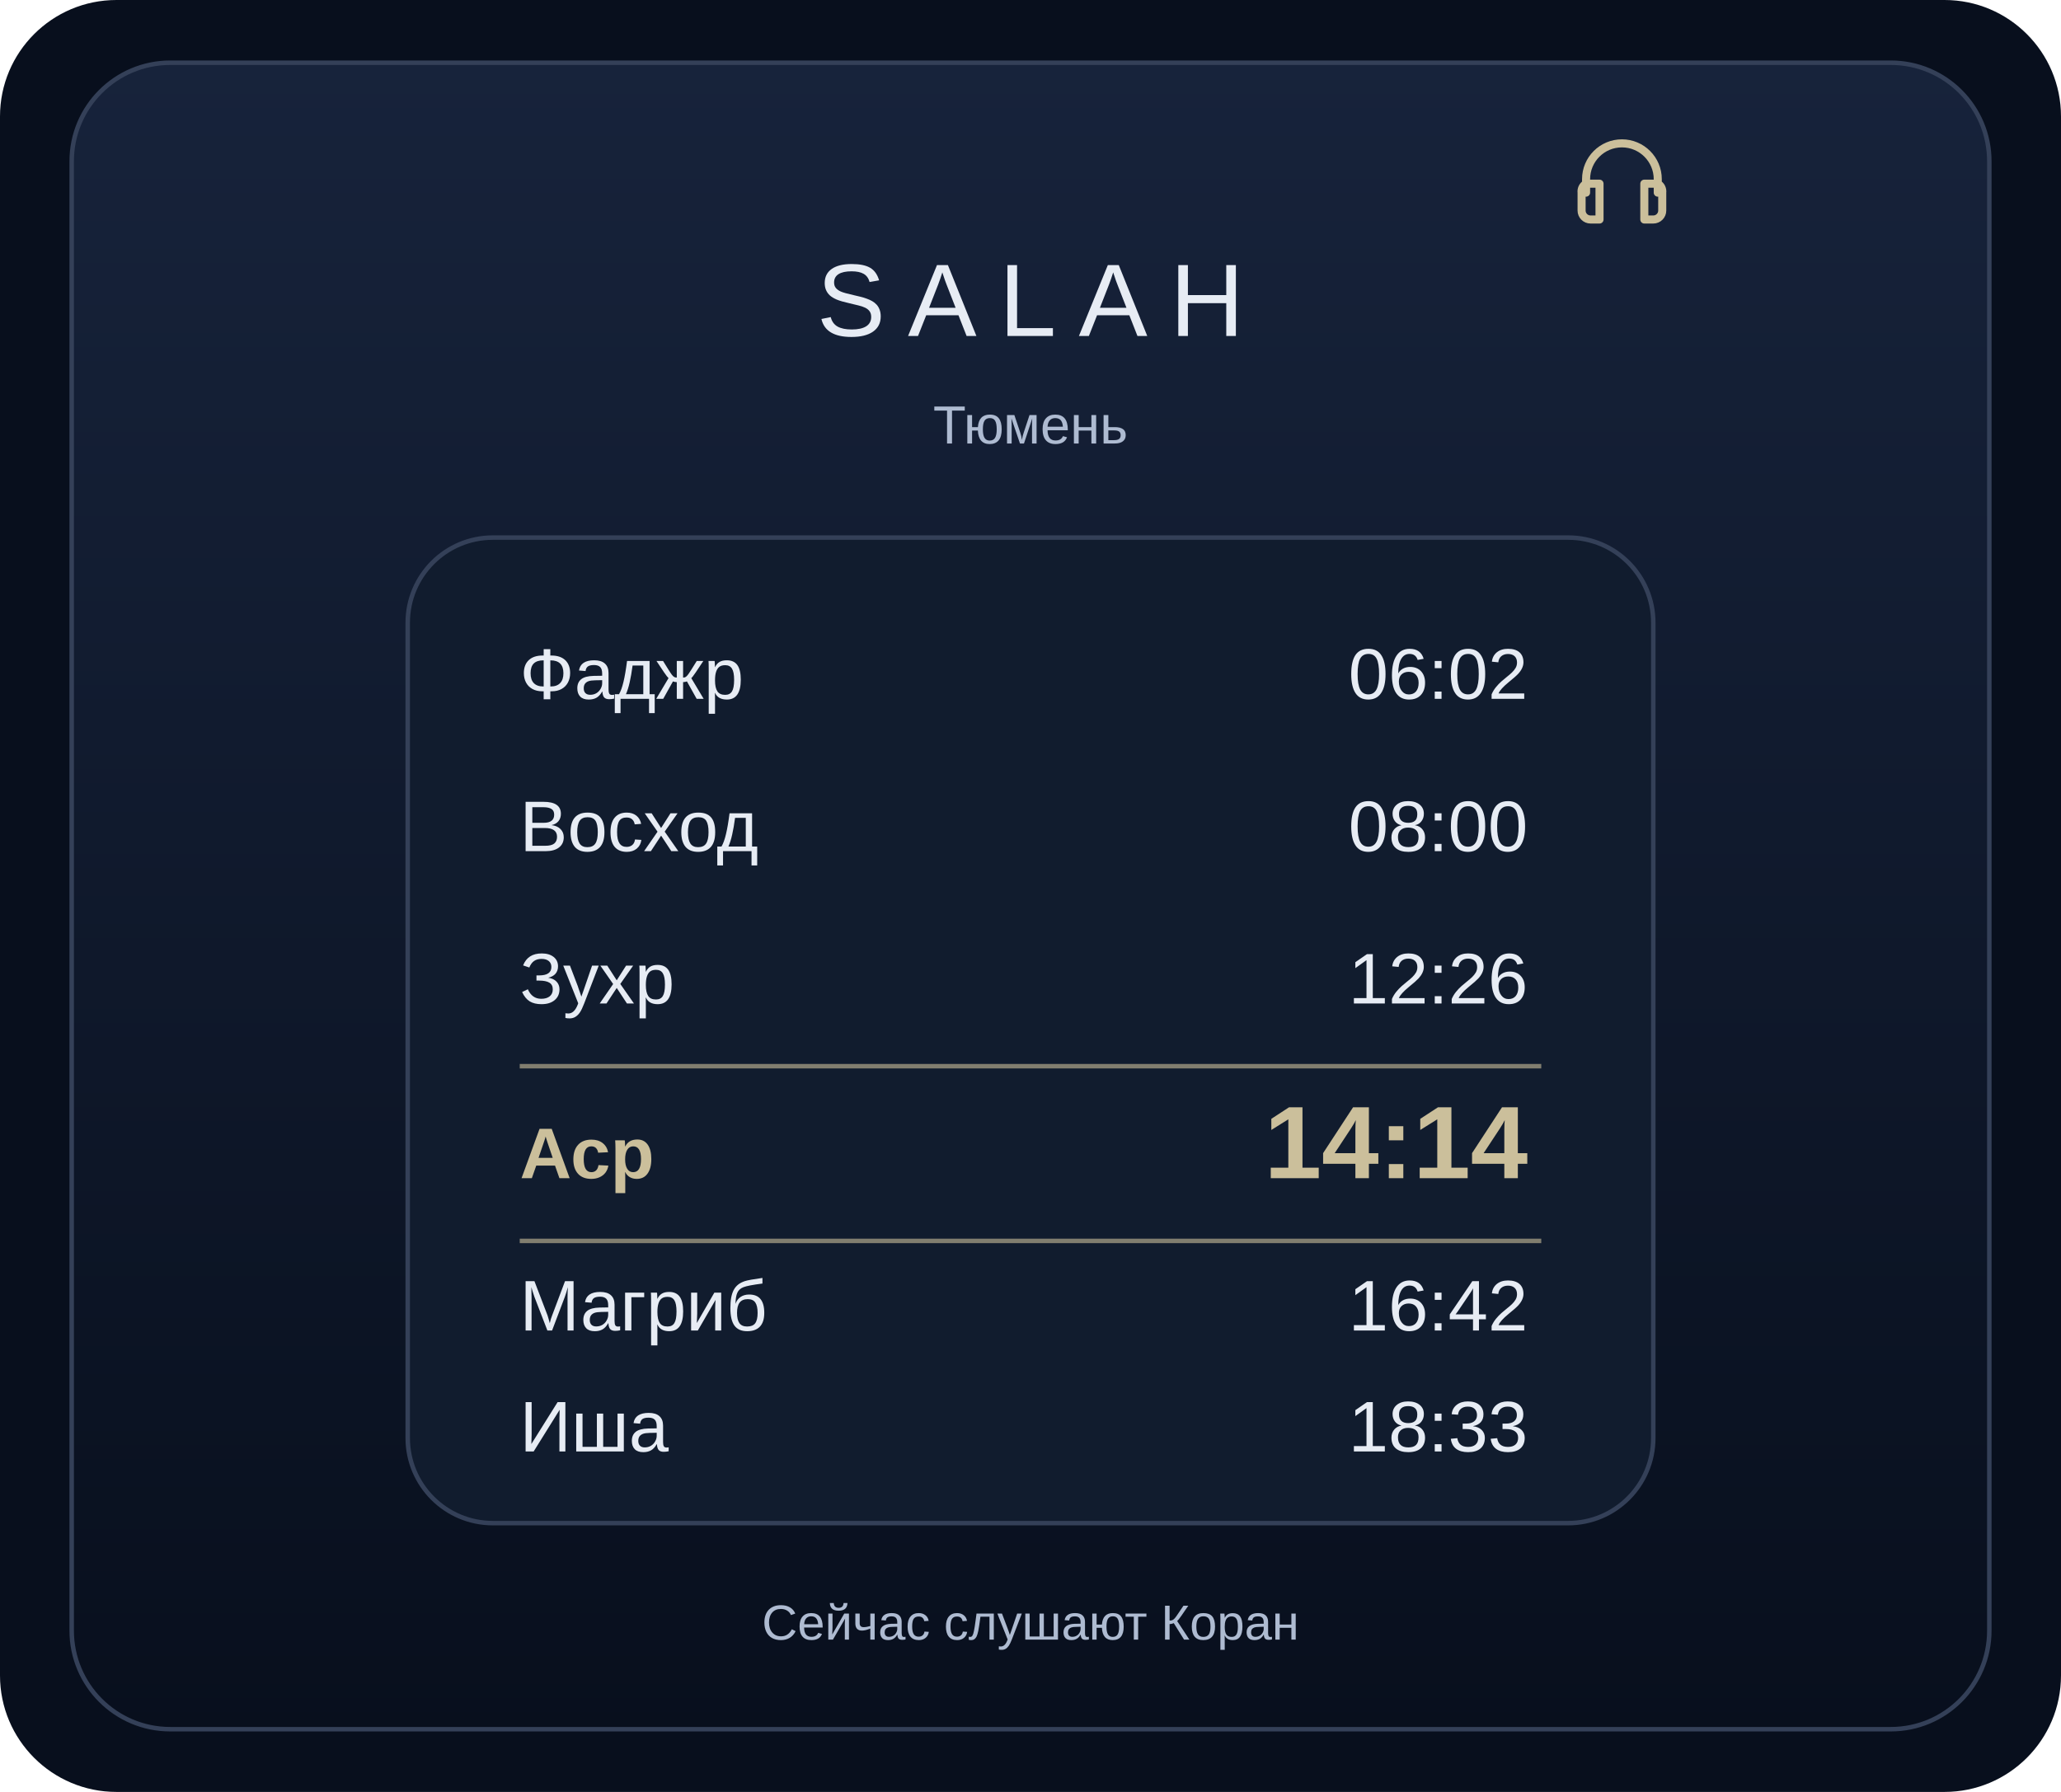
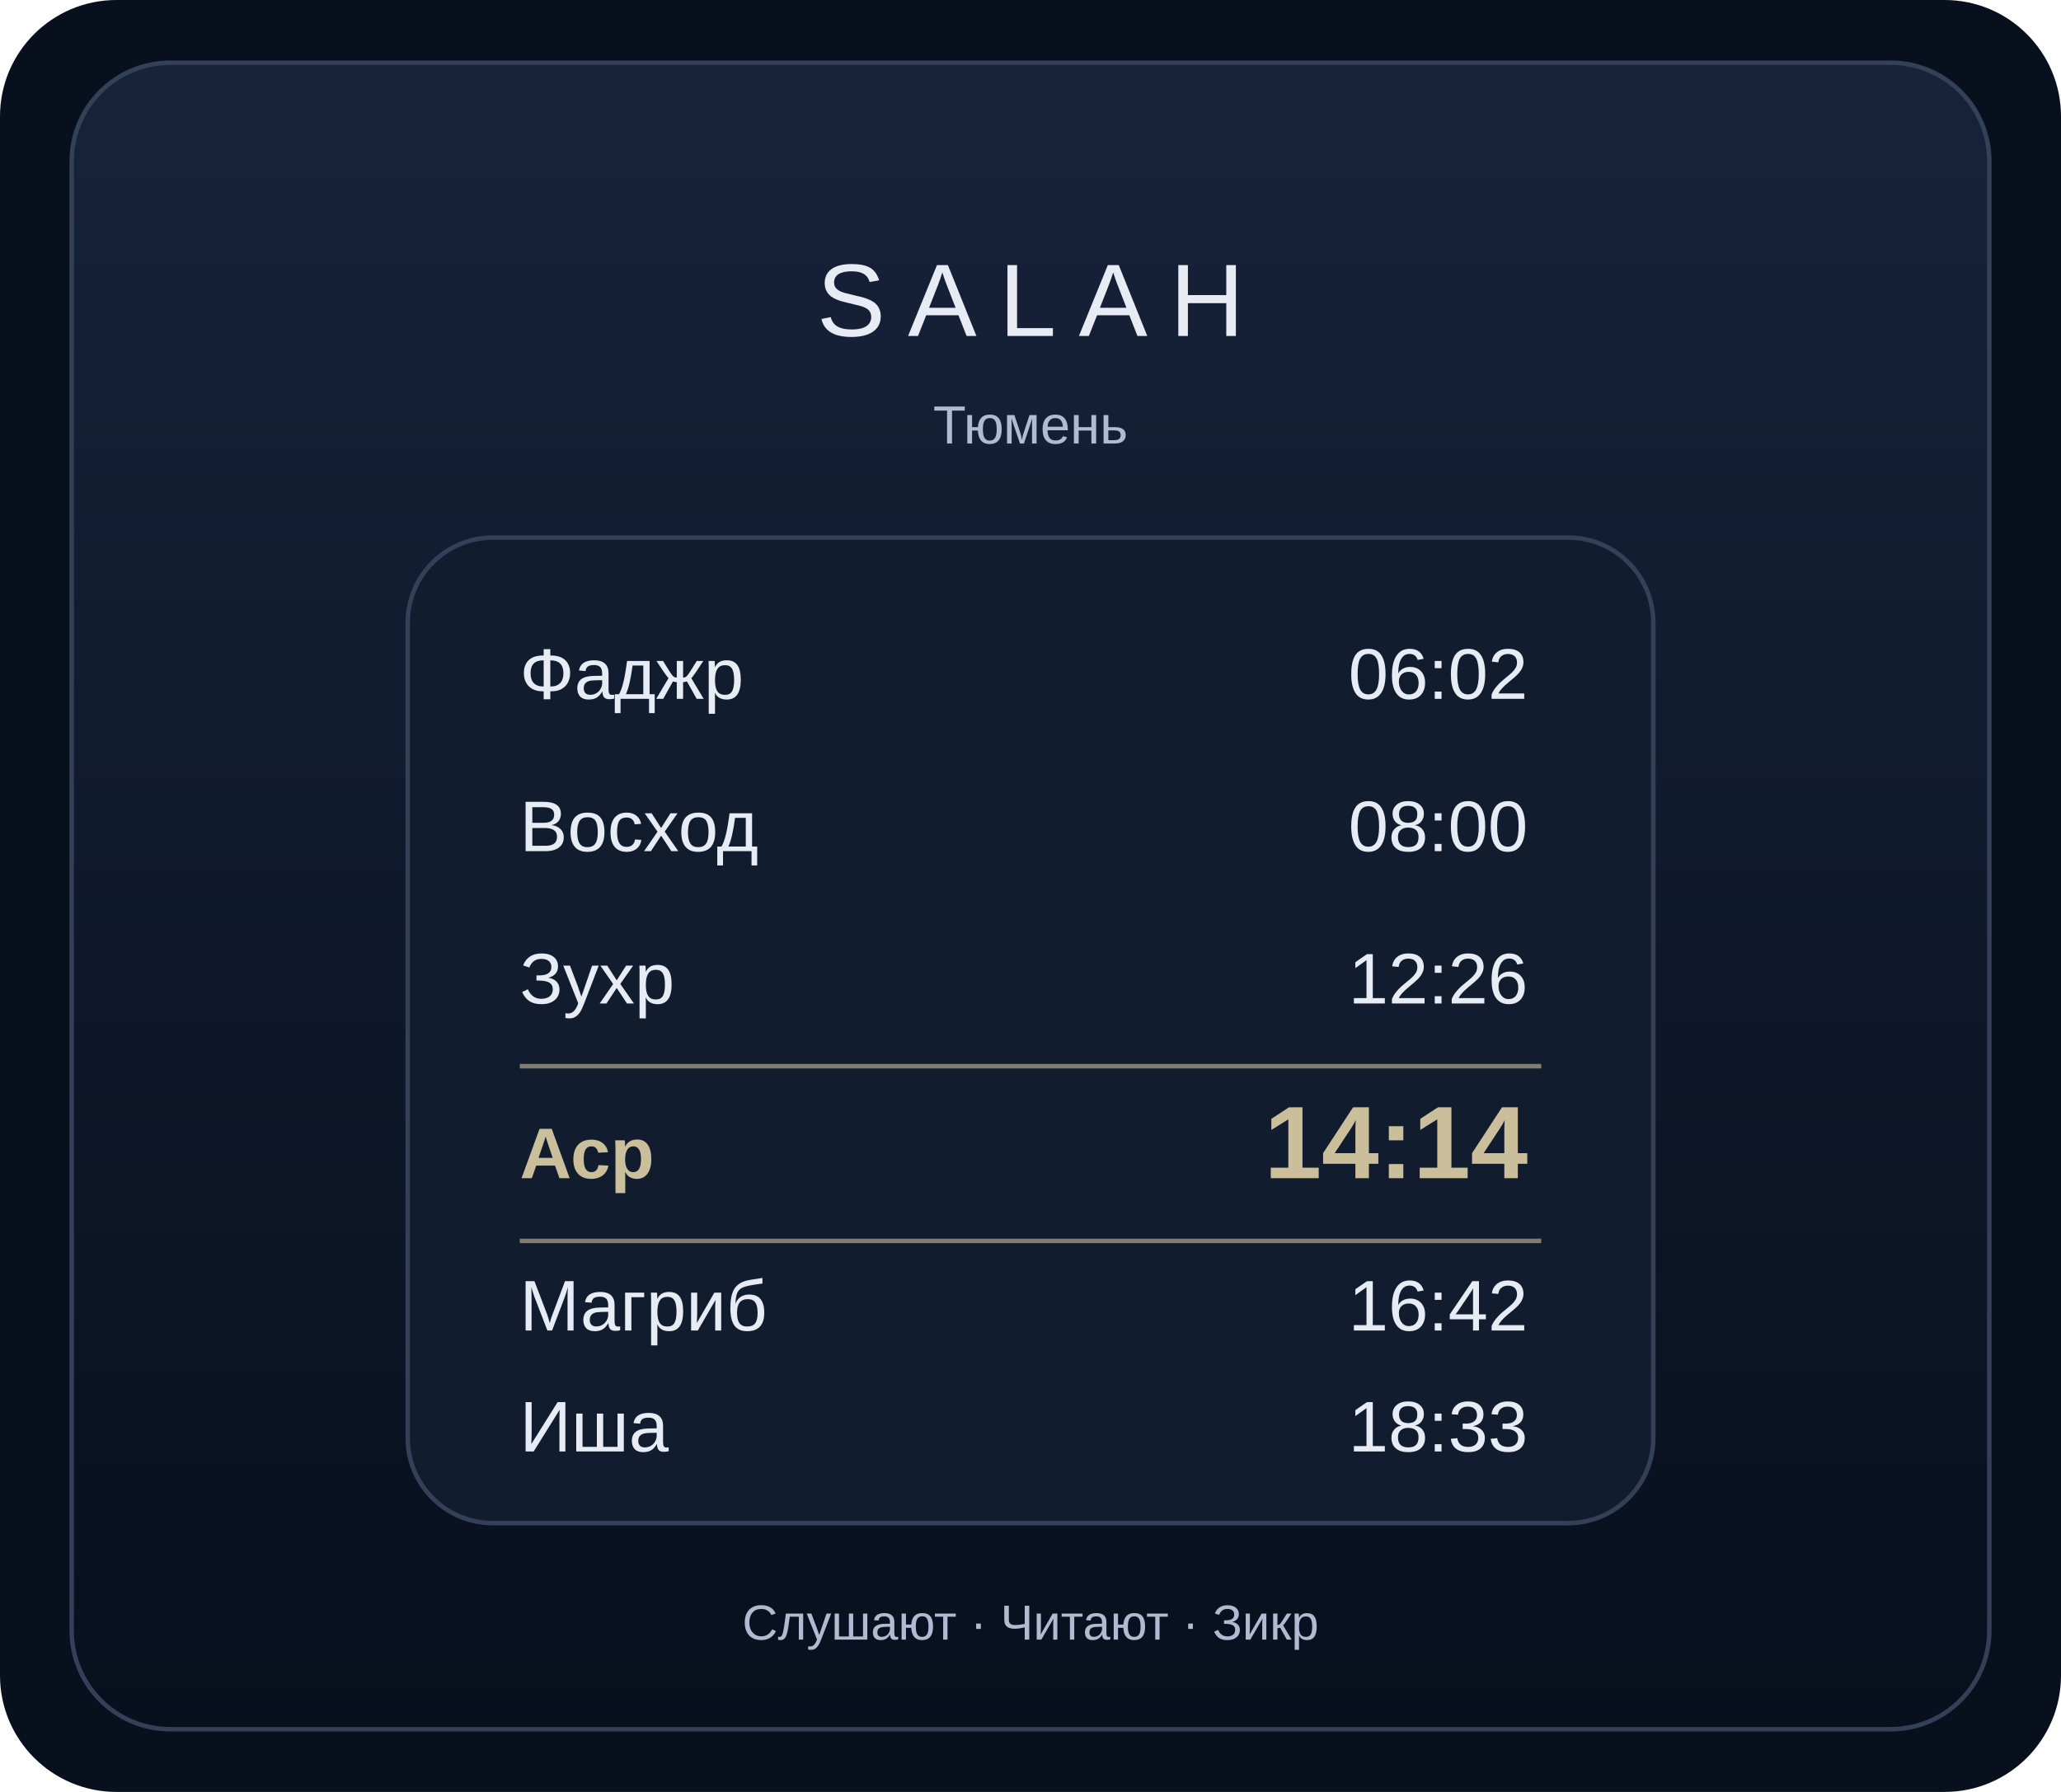
<svg xmlns="http://www.w3.org/2000/svg" width="460" height="400" viewBox="0 0 460 400">
  <defs>
    <linearGradient id="sky" x2="0" y2="1">
      <stop stop-color="#17233b" />
      <stop offset="1" stop-color="#080f1d" />
    </linearGradient>
  </defs>
  <rect width="460" height="400" rx="26" fill="#080f1d" />
  <rect x="16" y="14" width="428" height="372" rx="22" fill="url(#sky)" stroke="#344058" />
  <g font-family="Arial,sans-serif" fill="#e7ecf4">
    <text x="230" y="75" text-anchor="middle" font-size="23" letter-spacing="5">SALAH</text>
    <text x="230" y="99" text-anchor="middle" font-size="12" fill="#aebbd1">Тюмень</text>
    <rect x="91" y="120" width="278" height="220" rx="19" fill="#111c2e" stroke="#344058" />
    <g font-size="16">
      <text x="116" y="156">Фаджр</text>
      <text x="341" y="156" text-anchor="end">06:02</text>
      <text x="116" y="190">Восход</text>
      <text x="341" y="190" text-anchor="end">08:00</text>
      <text x="116" y="224">Зухр</text>
      <text x="341" y="224" text-anchor="end">12:26</text>
      <text x="116" y="263" fill="#cbbf9b" font-weight="600">Аср</text>
      <text x="341" y="263" text-anchor="end" fill="#cbbf9b" font-size="23" font-weight="600">14:14</text>
      <text x="116" y="297">Магриб</text>
      <text x="341" y="297" text-anchor="end">16:42</text>
      <text x="116" y="324">Иша</text>
      <text x="341" y="324" text-anchor="end">18:33</text>
    </g>
    <path d="M116 238h228m-228 39h228" stroke="#cbbf9b" stroke-opacity=".6" />
-     <g transform="translate(350 29)" fill="none" stroke="#cbbf9b" stroke-width="1.8" stroke-linecap="round" stroke-linejoin="round">
-       <path d="M4 14v-3a8 8 0 0 1 16 0v3M4 12h3v8H5a2 2 0 0 1-2-2v-4a2 2 0 0 1 1-2Zm16 0h-3v8h2a2 2 0 0 0 2-2v-4a2 2 0 0 0-1-2Z" />
-     </g>
-     <text x="230" y="366" text-anchor="middle" font-size="11" fill="#aebbd1">Сейчас слушают Коран</text>
+     <text x="230" y="366" text-anchor="middle" font-size="11" fill="#aebbd1">Слушают · Читают · Зикр</text>
  </g>
</svg>
